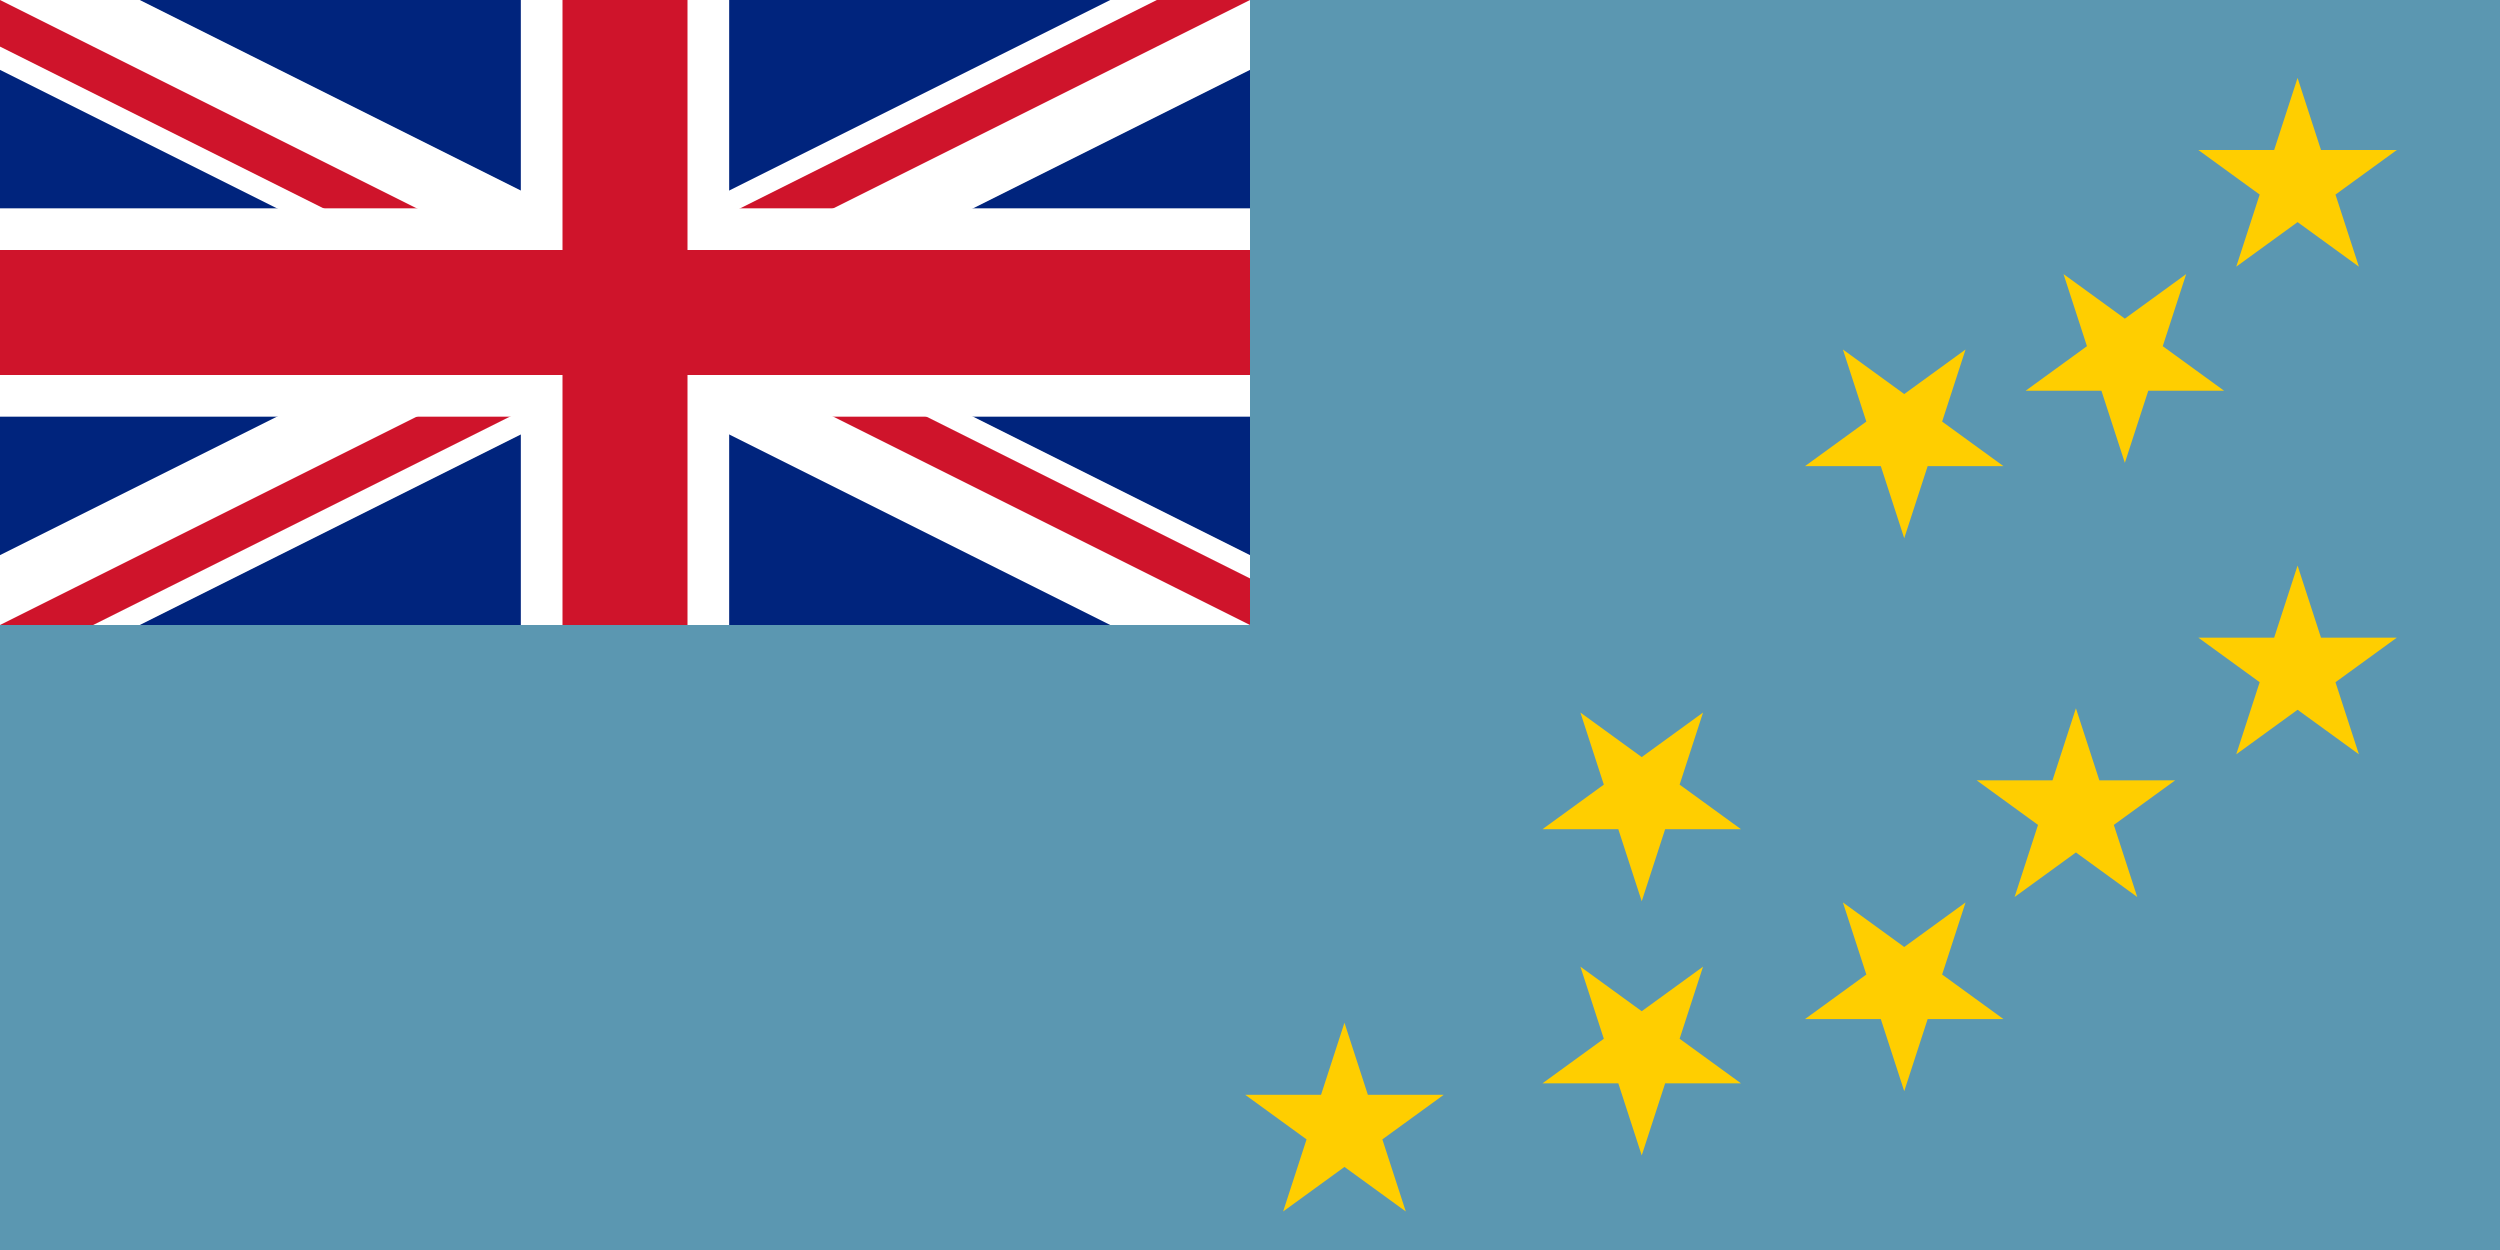
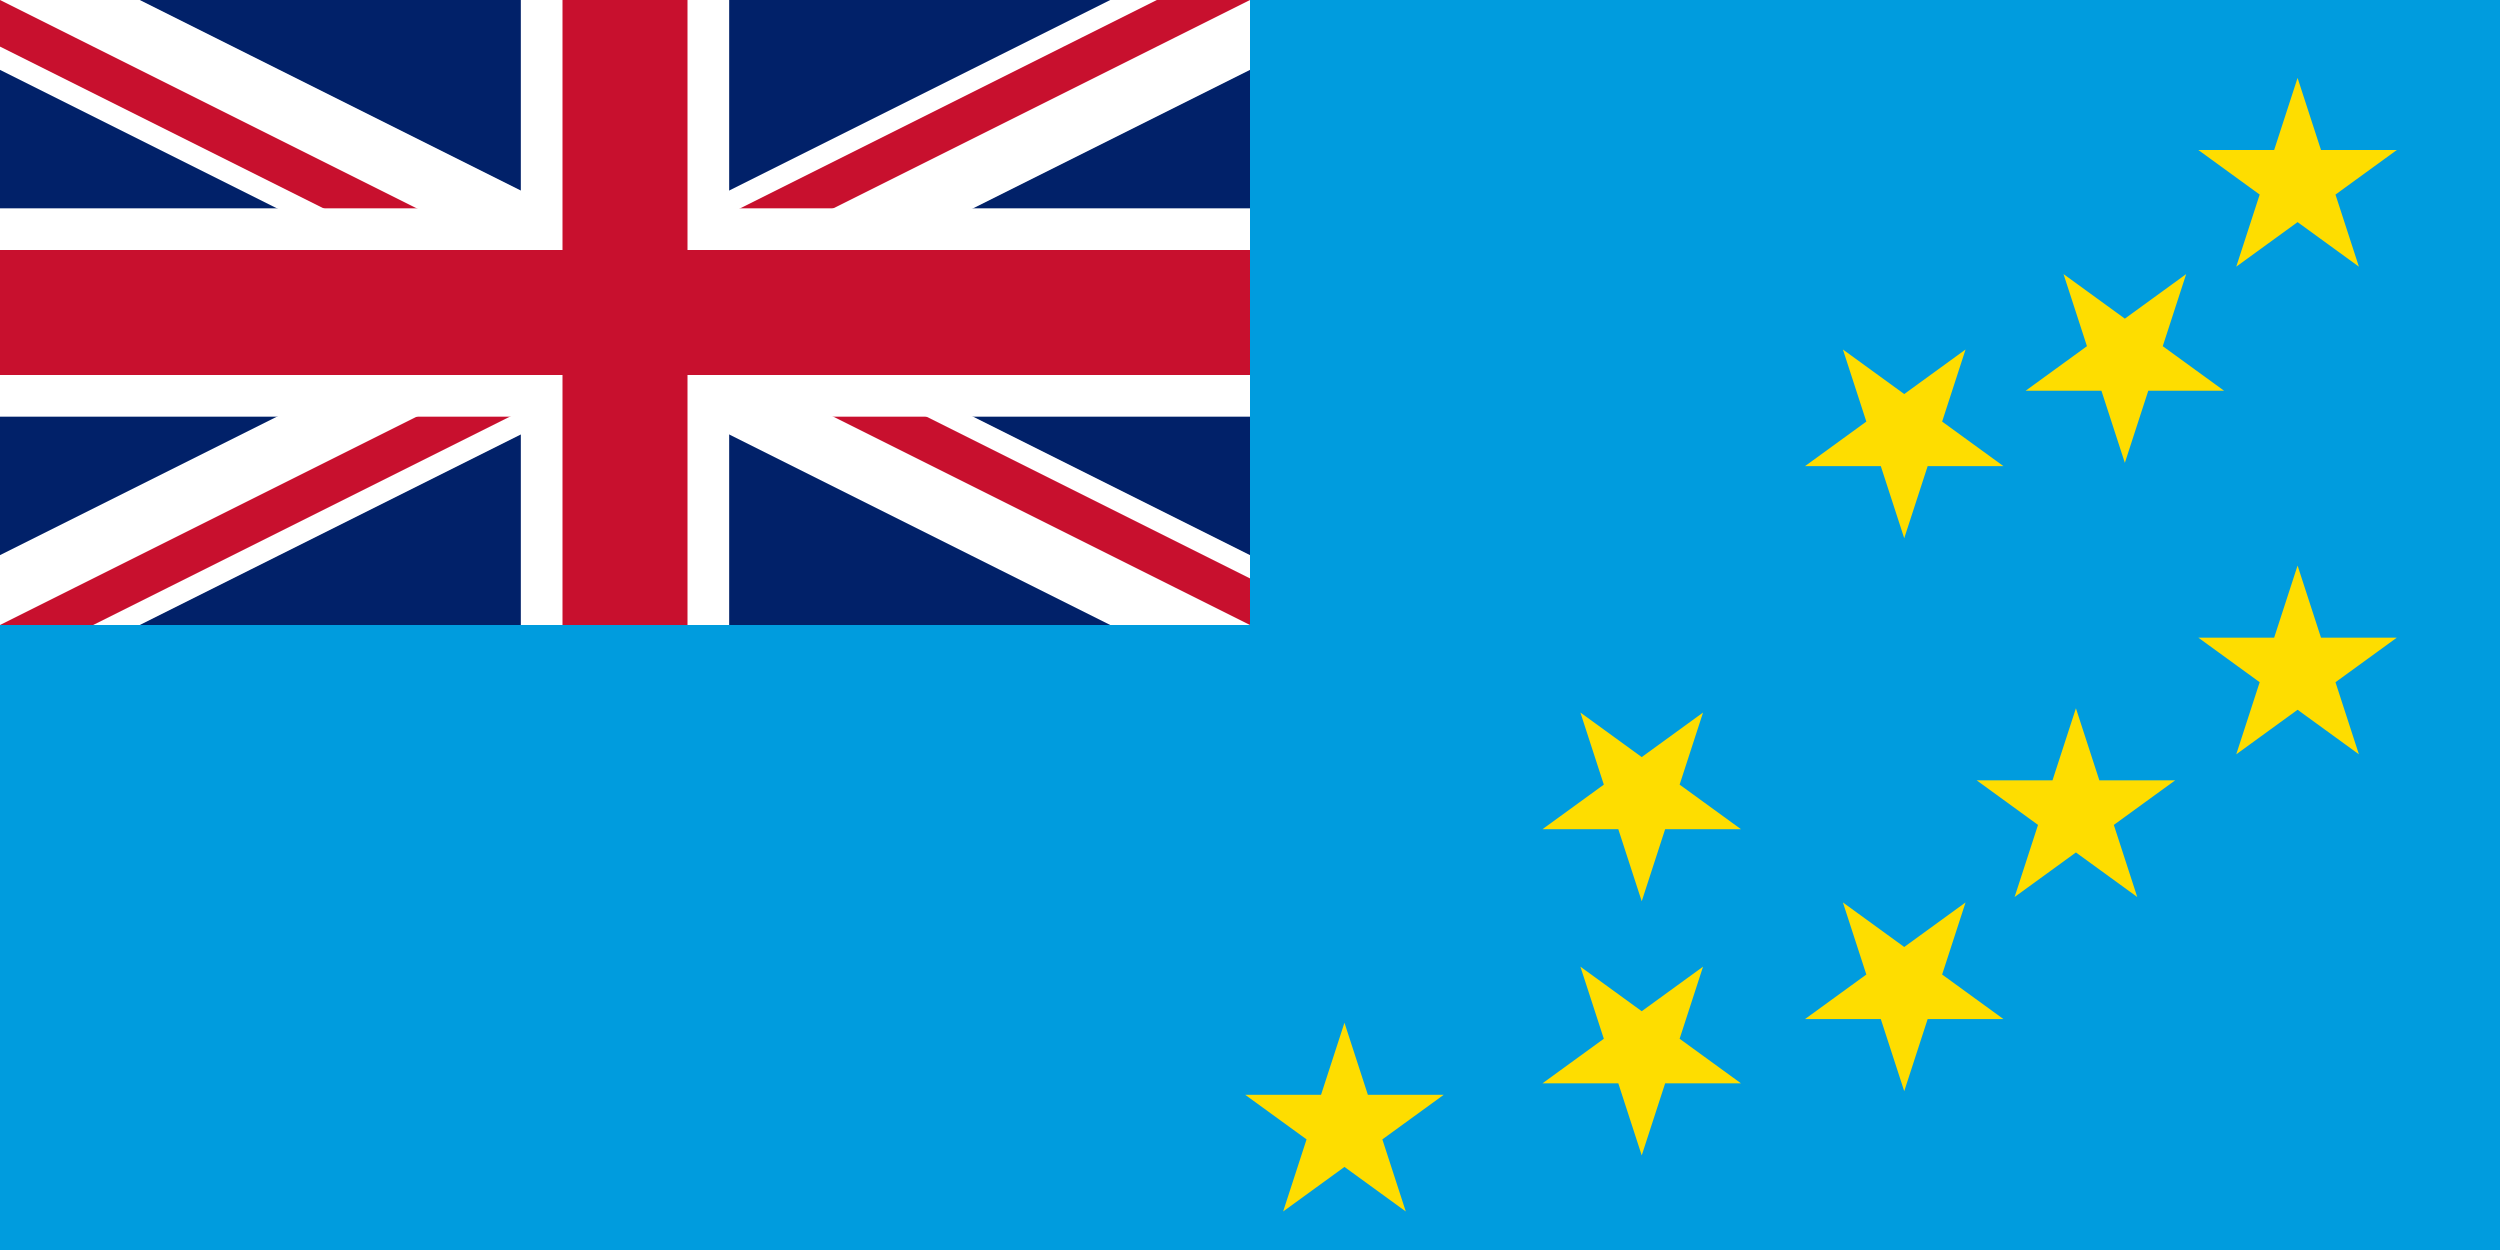
<svg xmlns="http://www.w3.org/2000/svg" xmlns:xlink="http://www.w3.org/1999/xlink" viewBox="0 0 1200 600">
  <defs>
    <clipPath id="c1_1">
      <path d="M0,0V300H700V0z" />
    </clipPath>
    <clipPath id="c2_1">
      <path d="M0,0V150H700V300H600zM0,300V400H300V0H600z" />
    </clipPath>
-     <path id="star_13" fill="#ffce00" d="M0,-50.081 29.437,40.516 -47.63,-15.476H47.63L-29.437,40.517z" />
+     <path id="star_13" fill="#fedd00" d="M0,-50.081 29.437,40.516 -47.63,-15.476H47.63L-29.437,40.517z" />
    <use id="rats" xlink:href="#star_13" transform="rotate(36)" />
  </defs>
-   <rect width="1200" height="600" fill="#00247d" />
+   <rect width="1200" height="600" fill="#012169" />
  <path d="M0,0 600,300M0,300 600,0" stroke="#fff" stroke-width="60" clip-path="url(#c1_1)" />
-   <path d="M0,0 600,300M0,300 600,0" stroke="#cf142b" stroke-width="40" clip-path="url(#c2_1)" />
+   <path d="M0,0 600,300M0,300 600,0" stroke="#c8102e" stroke-width="40" clip-path="url(#c2_1)" />
  <path d="M300,0V400M0,150H700" stroke="#fff" stroke-width="100" />
-   <path d="M300,0V400M0,150H700" stroke="#cf142b" stroke-width="60" />
-   <path d="M0,300H600V0H1200V600H0z" fill="#5b97b1" />
+   <path d="M300,0V400M0,150H700" stroke="#c8102e" stroke-width="60" />
+   <path d="M0,300H600V0H1200V600H0z" fill="#009cde" />
  <use xlink:href="#star_13" x="645.34" y="540.994" />
  <use xlink:href="#rats" x="788.026" y="504.516" />
  <use xlink:href="#rats" x="788.026" y="382.532" />
  <use xlink:href="#rats" x="914.03" y="473.684" />
  <use xlink:href="#rats" x="914.03" y="208.271" />
  <use xlink:href="#star_13" x="996.442" y="390.046" />
  <use xlink:href="#rats" x="1019.928" y="172.078" />
  <use xlink:href="#star_13" x="1102.836" y="321.554" />
  <use xlink:href="#star_13" x="1102.836" y="87.486" />
</svg>
